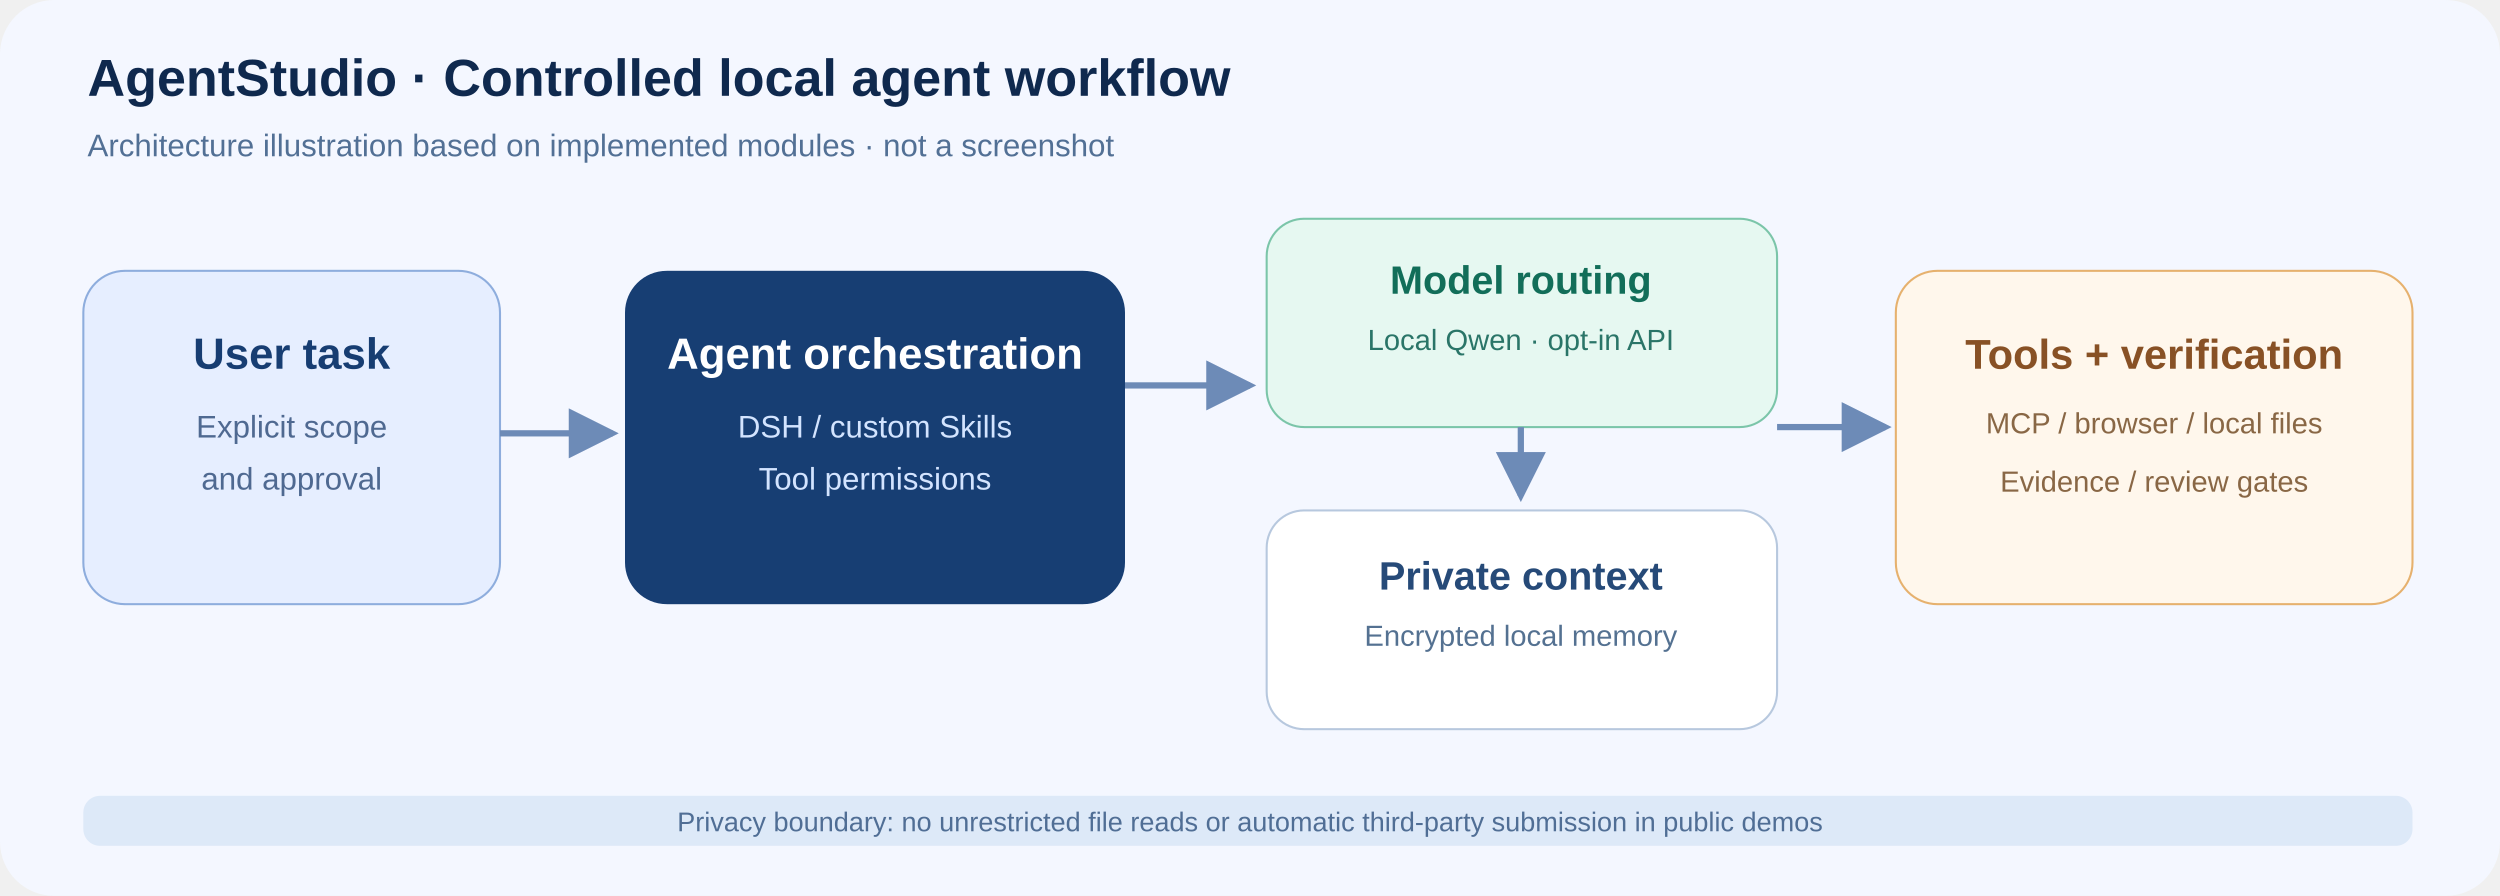
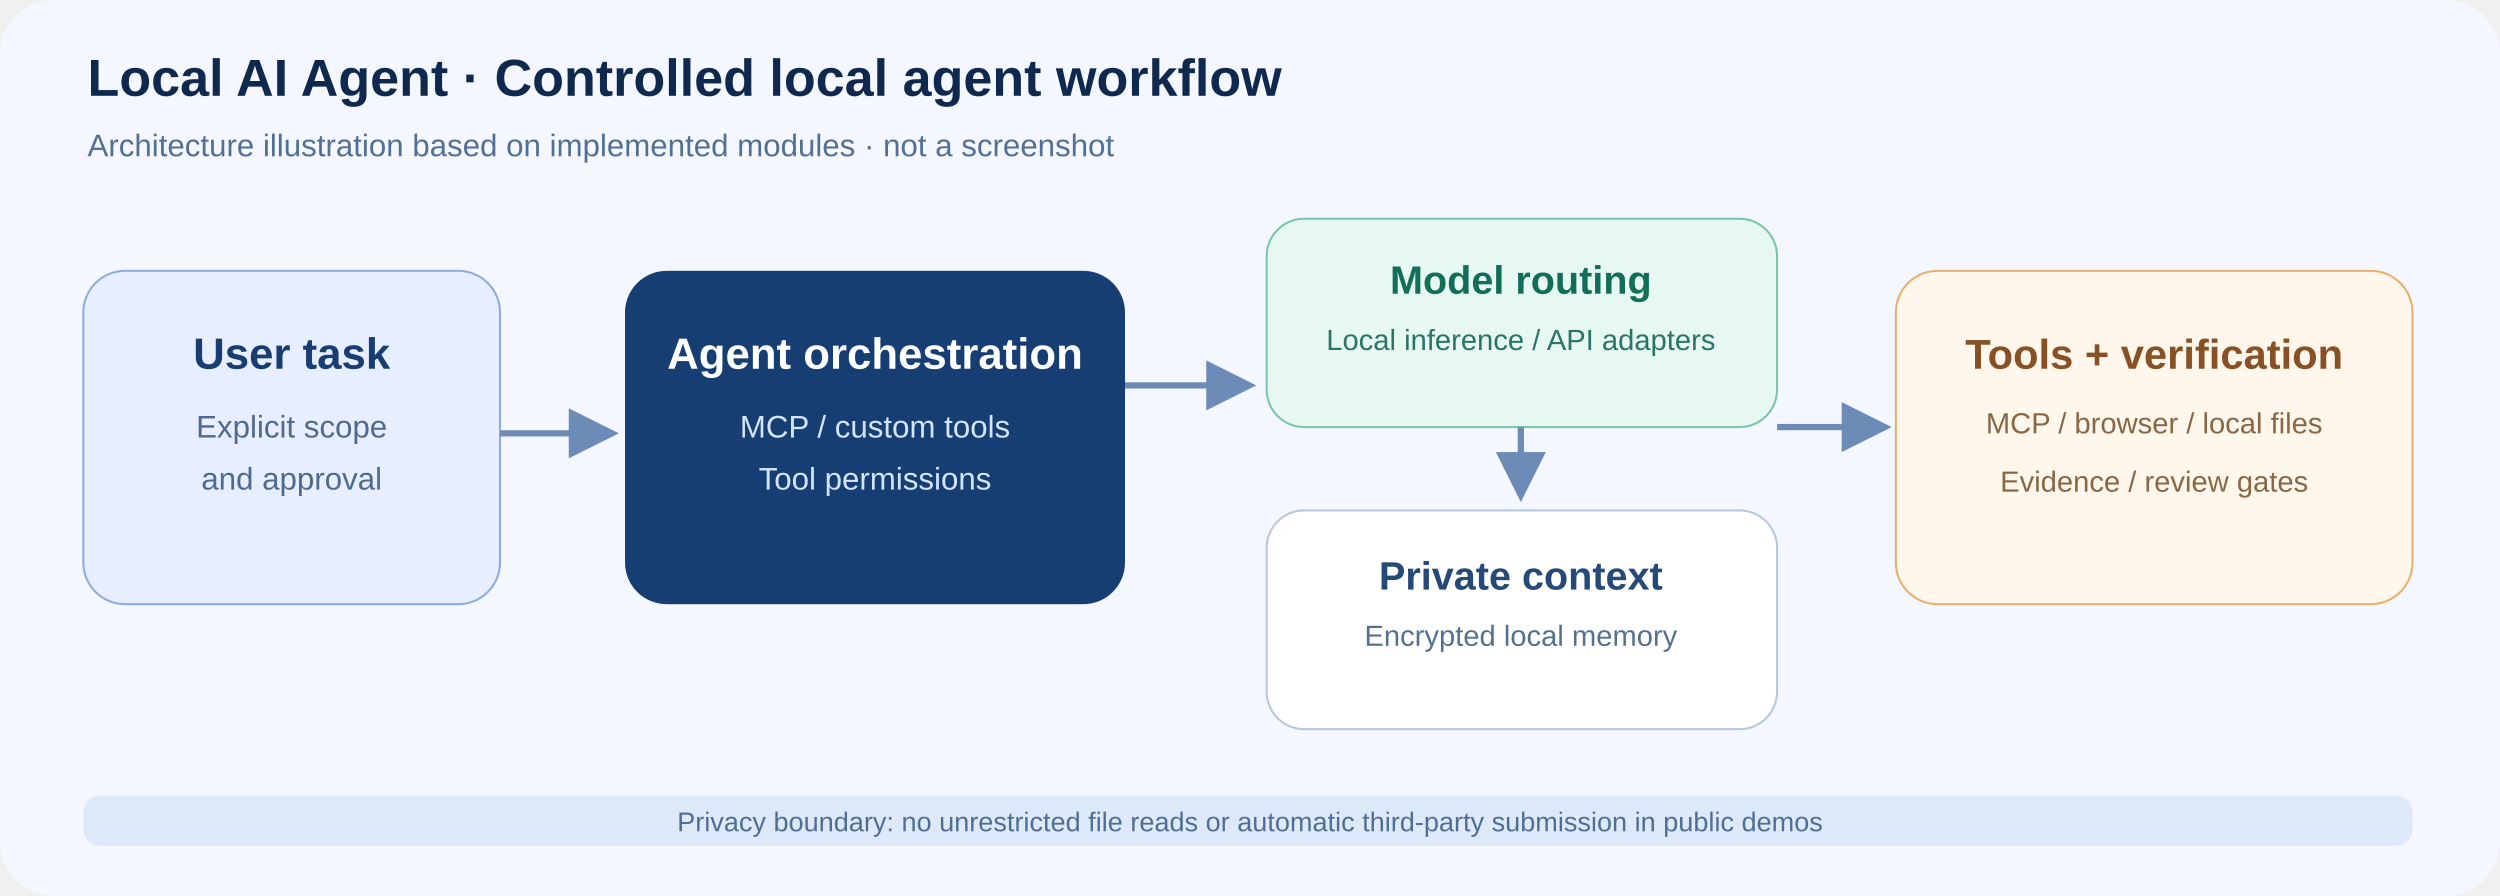
<svg xmlns="http://www.w3.org/2000/svg" width="1200" height="430" viewBox="0 0 1200 430" role="img" aria-labelledby="title desc">
  <defs>
    <marker id="arr" markerWidth="8" markerHeight="8" refX="7" refY="4" orient="auto">
      <path d="M0 0 L8 4 L0 8z" fill="#6d8bb7" />
    </marker>
  </defs>
  <rect width="1200" height="430" rx="26" fill="#f4f7ff" />
-   <text x="42" y="46" fill="#0f294e" font-size="25" font-family="Arial, sans-serif" font-weight="700">AgentStudio · Controlled local agent workflow</text>
+   <text x="42" y="46" fill="#0f294e" font-size="25" font-family="Arial, sans-serif" font-weight="700">Local AI Agent · Controlled local agent workflow</text>
  <text x="42" y="75" fill="#527095" font-size="15" font-family="Arial, sans-serif">Architecture illustration based on implemented modules · not a screenshot</text>
  <rect x="40" y="130" width="200" height="160" rx="20" fill="#e6eeff" stroke="#8eaddd" />
  <text x="140" y="177" text-anchor="middle" fill="#173d72" font-family="Arial,sans-serif" font-weight="700" font-size="21">User task</text>
  <text x="140" y="210" text-anchor="middle" fill="#4f6991" font-family="Arial,sans-serif" font-size="15">Explicit scope</text>
  <text x="140" y="235" text-anchor="middle" fill="#4f6991" font-family="Arial,sans-serif" font-size="15">and approval</text>
  <path d="M240 208 H294" stroke="#6d8bb7" stroke-width="3" fill="none" marker-end="url(#arr)" />
  <rect x="300" y="130" width="240" height="160" rx="20" fill="#173e73" />
  <text x="420" y="177" text-anchor="middle" fill="#fff" font-family="Arial,sans-serif" font-weight="700" font-size="21">Agent orchestration</text>
-   <text x="420" y="210" text-anchor="middle" fill="#d3e4ff" font-family="Arial,sans-serif" font-size="15">DSH / custom Skills</text>
+   <text x="420" y="210" text-anchor="middle" fill="#d3e4ff" font-family="Arial,sans-serif" font-size="15">MCP / custom tools</text>
  <text x="420" y="235" text-anchor="middle" fill="#d3e4ff" font-family="Arial,sans-serif" font-size="15">Tool permissions</text>
  <path d="M540 185 H600" stroke="#6d8bb7" stroke-width="3" fill="none" marker-end="url(#arr)" />
  <rect x="608" y="105" width="245" height="100" rx="18" fill="#e6f8f1" stroke="#7bc5a9" />
  <text x="730" y="141" text-anchor="middle" fill="#126e59" font-family="Arial,sans-serif" font-size="19" font-weight="700">Model routing</text>
-   <text x="730" y="168" text-anchor="middle" fill="#2a7568" font-family="Arial,sans-serif" font-size="14">Local Qwen · opt-in API</text>
+   <text x="730" y="168" text-anchor="middle" fill="#2a7568" font-family="Arial,sans-serif" font-size="14">Local inference / API adapters</text>
  <path d="M730 205 V238" stroke="#6d8bb7" stroke-width="3" fill="none" marker-end="url(#arr)" />
  <rect x="608" y="245" width="245" height="105" rx="18" fill="#fff" stroke="#b7c8de" />
  <text x="730" y="283" text-anchor="middle" fill="#264a78" font-family="Arial,sans-serif" font-size="19" font-weight="700">Private context</text>
  <text x="730" y="310" text-anchor="middle" fill="#547191" font-family="Arial,sans-serif" font-size="14">Encrypted local memory</text>
  <path d="M853 205 H905" stroke="#6d8bb7" stroke-width="3" fill="none" marker-end="url(#arr)" />
  <rect x="910" y="130" width="248" height="160" rx="20" fill="#fff7ec" stroke="#e6b16e" />
  <text x="1034" y="177" text-anchor="middle" fill="#885125" font-family="Arial,sans-serif" font-size="20" font-weight="700">Tools + verification</text>
  <text x="1034" y="208" text-anchor="middle" fill="#896745" font-family="Arial,sans-serif" font-size="14">MCP / browser / local files</text>
  <text x="1034" y="236" text-anchor="middle" fill="#896745" font-family="Arial,sans-serif" font-size="14">Evidence / review gates</text>
  <rect x="40" y="382" width="1118" height="24" rx="8" fill="#dde9f8" />
  <text x="600" y="399" text-anchor="middle" fill="#506e95" font-family="Arial,sans-serif" font-size="13">Privacy boundary: no unrestricted file reads or automatic third-party submission in public demos</text>
</svg>
